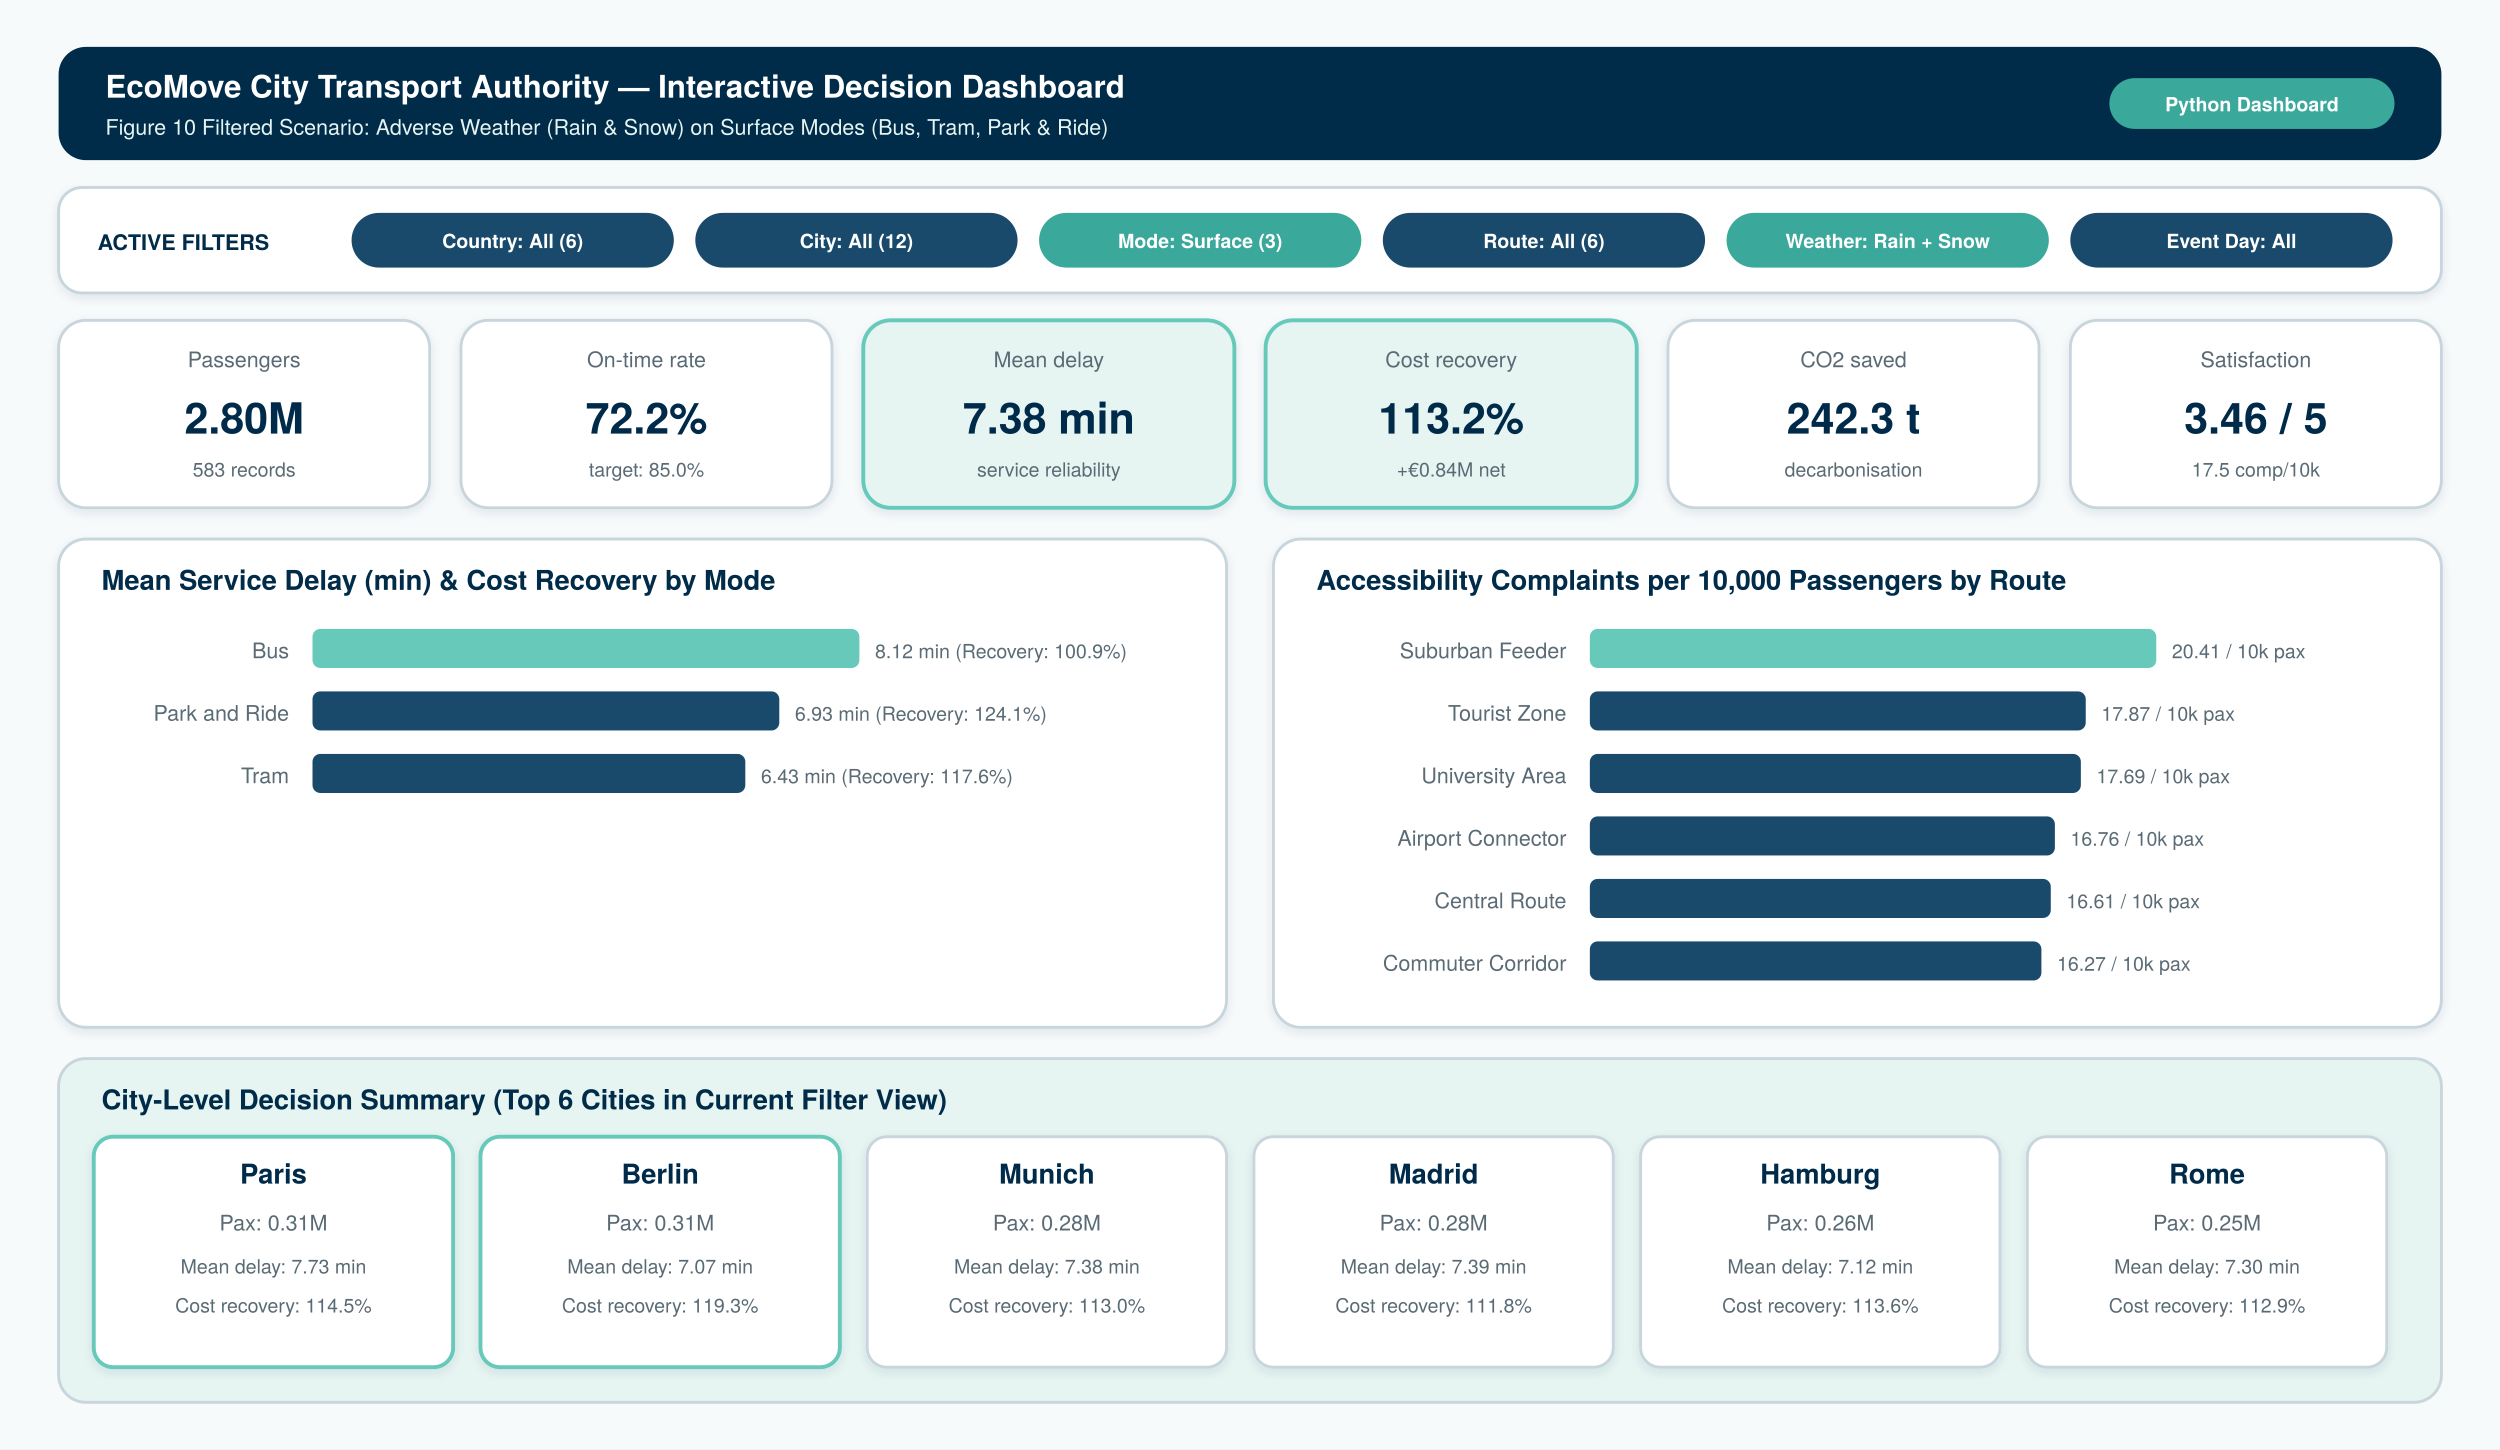
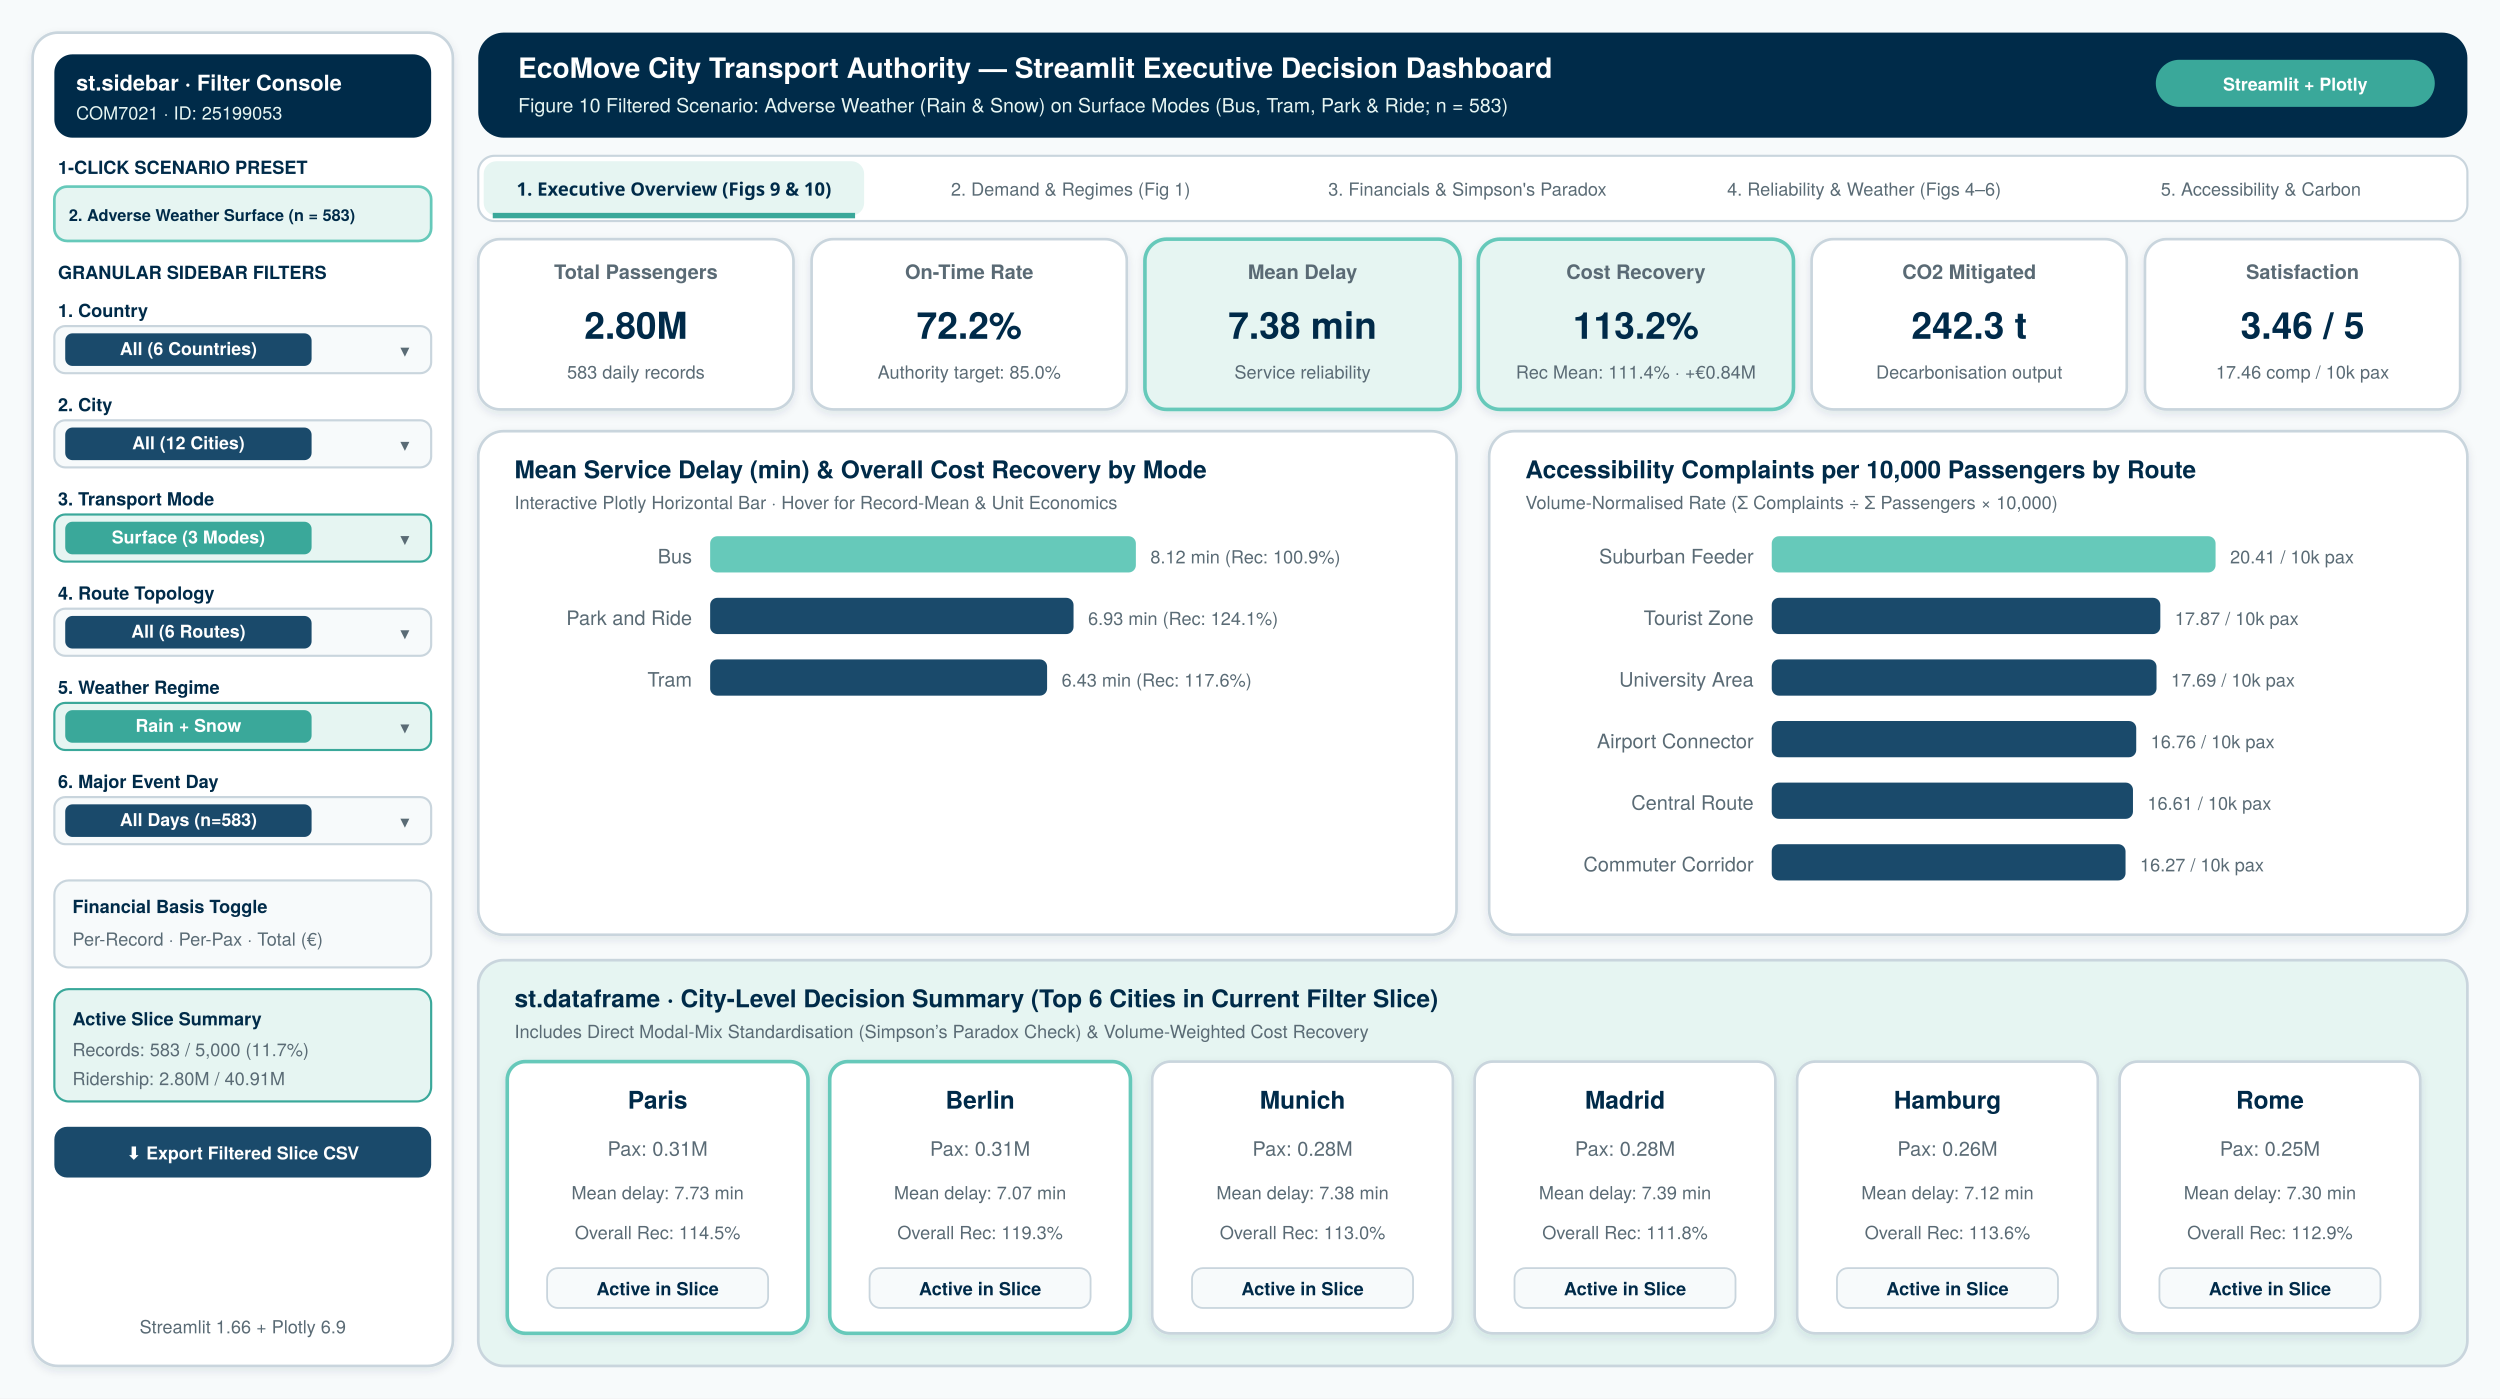
- <svg xmlns="http://www.w3.org/2000/svg" width="1280" height="742" viewBox="0 0 1280 742">
-   <rect width="1280" height="742" fill="#F7FAFB" />
+ <svg xmlns="http://www.w3.org/2000/svg" width="1380" height="772" viewBox="0 0 1380 772">
+   <rect width="1380" height="772" fill="#F7FAFB" />
  <defs>
    <filter id="shadow" x="-6%" y="-6%" width="118%" height="118%">
      <feDropShadow dx="0" dy="2" stdDeviation="2.4" flood-color="#002B49" flood-opacity="0.10" />
    </filter>
    <style>
-       .lab { font: 600 14px Aptos, 'Helvetica Neue', sans-serif; fill: #002B49; }
+       .lab { font: 600 13.5px Aptos, 'Helvetica Neue', sans-serif; fill: #002B49; }
      .labw { font: 600 13px Aptos, 'Helvetica Neue', sans-serif; fill: #FFFFFF; }
      .small { font: 400 11px Aptos, 'Helvetica Neue', sans-serif; fill: #5A6B75; }
      .tiny { font: 400 10px Aptos, 'Helvetica Neue', sans-serif; fill: #5A6B75; }
-       .chip { font: 700 10px Aptos, 'Helvetica Neue', sans-serif; fill: #FFFFFF; }
-       .zone { font: 700 11px Aptos, 'Helvetica Neue', sans-serif; fill: #002B49; }
+       .chip { font: 700 9.8px Aptos, 'Helvetica Neue', sans-serif; fill: #FFFFFF; }
+       .zone { font: 700 10px Aptos, 'Helvetica Neue', sans-serif; fill: #002B49; }
    </style>
  </defs>
-   <rect x="30" y="24" width="1220" height="58" rx="14" fill="#002B49" />
-   <text x="54" y="50" style="font:700 16px Aptos, Helvetica Neue, sans-serif; fill:#FFFFFF;">EcoMove City Transport Authority — Interactive Decision Dashboard</text>
-   <text x="54" y="69" style="font:400 11px Aptos, Helvetica Neue, sans-serif; fill:#E6F5F2;">Figure 10 Filtered Scenario: Adverse Weather (Rain &amp; Snow) on Surface Modes (Bus, Tram, Park &amp; Ride)</text>
-   <rect x="1080" y="40" width="146" height="26" rx="13" fill="#3AA89A" />
-   <text x="1153" y="57" text-anchor="middle" class="chip">Python Dashboard</text>
-   <rect x="30" y="96" width="1220" height="54" rx="12" fill="#FFFFFF" stroke="#C9D5DD" stroke-width="1.5" filter="url(#shadow)" />
-   <text x="50" y="128" class="zone">ACTIVE FILTERS</text>
-   <rect x="180" y="109" width="165" height="28" rx="14" fill="#1A4A6B" />
-   <text x="262.5" y="127" text-anchor="middle" class="chip">Country: All (6)</text>
-   <rect x="356" y="109" width="165" height="28" rx="14" fill="#1A4A6B" />
-   <text x="438.5" y="127" text-anchor="middle" class="chip">City: All (12)</text>
-   <rect x="532" y="109" width="165" height="28" rx="14" fill="#3AA89A" />
-   <text x="614.5" y="127" text-anchor="middle" class="chip">Mode: Surface (3)</text>
-   <rect x="708" y="109" width="165" height="28" rx="14" fill="#1A4A6B" />
-   <text x="790.5" y="127" text-anchor="middle" class="chip">Route: All (6)</text>
-   <rect x="884" y="109" width="165" height="28" rx="14" fill="#3AA89A" />
-   <text x="966.5" y="127" text-anchor="middle" class="chip">Weather: Rain + Snow</text>
-   <rect x="1060" y="109" width="165" height="28" rx="14" fill="#1A4A6B" />
-   <text x="1142.5" y="127" text-anchor="middle" class="chip">Event Day: All</text>
-   <g filter="url(#shadow)">
-     <rect x="30" y="164" width="190" height="96" rx="14" fill="#FFFFFF" stroke="#C9D5DD" stroke-width="1.5" />
-     <text x="125" y="188" text-anchor="middle" class="small">Passengers</text>
-     <text x="125" y="222" text-anchor="middle" style="font:700 22px Aptos, Helvetica Neue, sans-serif; fill:#002B49;">2.80M</text>
-     <text x="125" y="244" text-anchor="middle" class="tiny">583 records</text>
-   </g>
-   <g filter="url(#shadow)">
-     <rect x="236" y="164" width="190" height="96" rx="14" fill="#FFFFFF" stroke="#C9D5DD" stroke-width="1.5" />
-     <text x="331" y="188" text-anchor="middle" class="small">On-time rate</text>
-     <text x="331" y="222" text-anchor="middle" style="font:700 22px Aptos, Helvetica Neue, sans-serif; fill:#002B49;">72.2%</text>
-     <text x="331" y="244" text-anchor="middle" class="tiny">target: 85.0%</text>
-   </g>
-   <g filter="url(#shadow)">
-     <rect x="442" y="164" width="190" height="96" rx="14" fill="#E6F5F2" stroke="#66C9BA" stroke-width="2.0" />
-     <text x="537" y="188" text-anchor="middle" class="small">Mean delay</text>
-     <text x="537" y="222" text-anchor="middle" style="font:700 22px Aptos, Helvetica Neue, sans-serif; fill:#002B49;">7.38 min</text>
-     <text x="537" y="244" text-anchor="middle" class="tiny">service reliability</text>
-   </g>
-   <g filter="url(#shadow)">
-     <rect x="648" y="164" width="190" height="96" rx="14" fill="#E6F5F2" stroke="#66C9BA" stroke-width="2.0" />
-     <text x="743" y="188" text-anchor="middle" class="small">Cost recovery</text>
-     <text x="743" y="222" text-anchor="middle" style="font:700 22px Aptos, Helvetica Neue, sans-serif; fill:#002B49;">113.2%</text>
-     <text x="743" y="244" text-anchor="middle" class="tiny">+€0.84M net</text>
-   </g>
-   <g filter="url(#shadow)">
-     <rect x="854" y="164" width="190" height="96" rx="14" fill="#FFFFFF" stroke="#C9D5DD" stroke-width="1.5" />
-     <text x="949" y="188" text-anchor="middle" class="small">CO2 saved</text>
-     <text x="949" y="222" text-anchor="middle" style="font:700 22px Aptos, Helvetica Neue, sans-serif; fill:#002B49;">242.3 t</text>
-     <text x="949" y="244" text-anchor="middle" class="tiny">decarbonisation</text>
-   </g>
-   <g filter="url(#shadow)">
-     <rect x="1060" y="164" width="190" height="96" rx="14" fill="#FFFFFF" stroke="#C9D5DD" stroke-width="1.5" />
-     <text x="1155" y="188" text-anchor="middle" class="small">Satisfaction</text>
-     <text x="1155" y="222" text-anchor="middle" style="font:700 22px Aptos, Helvetica Neue, sans-serif; fill:#002B49;">3.46 / 5</text>
-     <text x="1155" y="244" text-anchor="middle" class="tiny">17.5 comp/10k</text>
-   </g>
-   <rect x="30" y="276" width="598" height="250" rx="14" fill="#FFFFFF" stroke="#C9D5DD" stroke-width="1.5" filter="url(#shadow)" />
-   <text x="52" y="302" class="lab">Mean Service Delay (min) &amp; Cost Recovery by Mode</text>
-   <text x="148" y="337" text-anchor="end" class="small">Bus</text>
-   <rect x="160" y="322" width="280.0" height="20" rx="4" fill="#66C9BA" />
-   <text x="448.0" y="337" class="tiny">8.12 min  (Recovery: 100.9%)</text>
-   <text x="148" y="369" text-anchor="end" class="small">Park and Ride</text>
-   <rect x="160" y="354" width="239.0" height="20" rx="4" fill="#1A4A6B" />
-   <text x="407.0" y="369" class="tiny">6.93 min  (Recovery: 124.1%)</text>
-   <text x="148" y="401" text-anchor="end" class="small">Tram</text>
-   <rect x="160" y="386" width="221.6" height="20" rx="4" fill="#1A4A6B" />
-   <text x="389.6" y="401" class="tiny">6.43 min  (Recovery: 117.6%)</text>
-   <rect x="652" y="276" width="598" height="250" rx="14" fill="#FFFFFF" stroke="#C9D5DD" stroke-width="1.5" filter="url(#shadow)" />
-   <text x="674" y="302" class="lab">Accessibility Complaints per 10,000 Passengers by Route</text>
-   <text x="802" y="337" text-anchor="end" class="small">Suburban Feeder</text>
-   <rect x="814" y="322" width="290.0" height="20" rx="4" fill="#66C9BA" />
-   <text x="1112.0" y="337" class="tiny">20.41 / 10k pax</text>
-   <text x="802" y="369" text-anchor="end" class="small">Tourist Zone</text>
-   <rect x="814" y="354" width="253.9" height="20" rx="4" fill="#1A4A6B" />
-   <text x="1075.9" y="369" class="tiny">17.87 / 10k pax</text>
-   <text x="802" y="401" text-anchor="end" class="small">University Area</text>
-   <rect x="814" y="386" width="251.4" height="20" rx="4" fill="#1A4A6B" />
-   <text x="1073.4" y="401" class="tiny">17.69 / 10k pax</text>
-   <text x="802" y="433" text-anchor="end" class="small">Airport Connector</text>
-   <rect x="814" y="418" width="238.1" height="20" rx="4" fill="#1A4A6B" />
-   <text x="1060.1" y="433" class="tiny">16.76 / 10k pax</text>
-   <text x="802" y="465" text-anchor="end" class="small">Central Route</text>
-   <rect x="814" y="450" width="236.0" height="20" rx="4" fill="#1A4A6B" />
-   <text x="1058.0" y="465" class="tiny">16.61 / 10k pax</text>
-   <text x="802" y="497" text-anchor="end" class="small">Commuter Corridor</text>
-   <rect x="814" y="482" width="231.2" height="20" rx="4" fill="#1A4A6B" />
-   <text x="1053.2" y="497" class="tiny">16.27 / 10k pax</text>
-   <rect x="30" y="542" width="1220" height="176" rx="14" fill="#E6F5F2" stroke="#C9D5DD" stroke-width="1.5" />
-   <text x="52" y="568" class="lab">City-Level Decision Summary (Top 6 Cities in Current Filter View)</text>
-   <g filter="url(#shadow)">
-     <rect x="48" y="582" width="184" height="118" rx="10" fill="#FFFFFF" stroke="#66C9BA" stroke-width="2.0" />
-     <text x="140" y="606" text-anchor="middle" class="lab">Paris</text>
-     <text x="140" y="630" text-anchor="middle" class="small">Pax: 0.31M</text>
-     <text x="140" y="652" text-anchor="middle" class="tiny">Mean delay: 7.73 min</text>
-     <text x="140" y="672" text-anchor="middle" class="tiny">Cost recovery: 114.5%</text>
-   </g>
-   <g filter="url(#shadow)">
-     <rect x="246" y="582" width="184" height="118" rx="10" fill="#FFFFFF" stroke="#66C9BA" stroke-width="2.0" />
-     <text x="338" y="606" text-anchor="middle" class="lab">Berlin</text>
-     <text x="338" y="630" text-anchor="middle" class="small">Pax: 0.31M</text>
-     <text x="338" y="652" text-anchor="middle" class="tiny">Mean delay: 7.07 min</text>
-     <text x="338" y="672" text-anchor="middle" class="tiny">Cost recovery: 119.3%</text>
-   </g>
-   <g filter="url(#shadow)">
-     <rect x="444" y="582" width="184" height="118" rx="10" fill="#FFFFFF" stroke="#C9D5DD" stroke-width="1.5" />
-     <text x="536" y="606" text-anchor="middle" class="lab">Munich</text>
-     <text x="536" y="630" text-anchor="middle" class="small">Pax: 0.28M</text>
-     <text x="536" y="652" text-anchor="middle" class="tiny">Mean delay: 7.38 min</text>
-     <text x="536" y="672" text-anchor="middle" class="tiny">Cost recovery: 113.0%</text>
-   </g>
-   <g filter="url(#shadow)">
-     <rect x="642" y="582" width="184" height="118" rx="10" fill="#FFFFFF" stroke="#C9D5DD" stroke-width="1.5" />
-     <text x="734" y="606" text-anchor="middle" class="lab">Madrid</text>
-     <text x="734" y="630" text-anchor="middle" class="small">Pax: 0.28M</text>
-     <text x="734" y="652" text-anchor="middle" class="tiny">Mean delay: 7.39 min</text>
-     <text x="734" y="672" text-anchor="middle" class="tiny">Cost recovery: 111.8%</text>
-   </g>
-   <g filter="url(#shadow)">
-     <rect x="840" y="582" width="184" height="118" rx="10" fill="#FFFFFF" stroke="#C9D5DD" stroke-width="1.5" />
-     <text x="932" y="606" text-anchor="middle" class="lab">Hamburg</text>
-     <text x="932" y="630" text-anchor="middle" class="small">Pax: 0.26M</text>
-     <text x="932" y="652" text-anchor="middle" class="tiny">Mean delay: 7.12 min</text>
-     <text x="932" y="672" text-anchor="middle" class="tiny">Cost recovery: 113.6%</text>
-   </g>
-   <g filter="url(#shadow)">
-     <rect x="1038" y="582" width="184" height="118" rx="10" fill="#FFFFFF" stroke="#C9D5DD" stroke-width="1.5" />
-     <text x="1130" y="606" text-anchor="middle" class="lab">Rome</text>
-     <text x="1130" y="630" text-anchor="middle" class="small">Pax: 0.25M</text>
-     <text x="1130" y="652" text-anchor="middle" class="tiny">Mean delay: 7.30 min</text>
-     <text x="1130" y="672" text-anchor="middle" class="tiny">Cost recovery: 112.9%</text>
+   <rect x="18" y="18" width="232" height="736" rx="14" fill="#FFFFFF" stroke="#C9D5DD" stroke-width="1.5" filter="url(#shadow)" />
+   <rect x="30" y="30" width="208" height="46" rx="10" fill="#002B49" />
+   <text x="42" y="50" style="font:700 12px Aptos, Helvetica Neue, sans-serif; fill:#FFFFFF;">st.sidebar · Filter Console</text>
+   <text x="42" y="66" style="font:400 10px Aptos, Helvetica Neue, sans-serif; fill:#E6F5F2;">COM7021 · ID: 25199053</text>
+   <text x="32" y="96" class="zone">1-CLICK SCENARIO PRESET</text>
+   <rect x="30" y="103" width="208" height="30" rx="7" fill="#E6F5F2" stroke="#66C9BA" stroke-width="1.5" />
+   <text x="38" y="122" style="font:700 9.0px Aptos, Helvetica Neue, sans-serif; fill:#002B49;">2. Adverse Weather Surface (n = 583)</text>
+   <text x="32" y="154" class="zone">GRANULAR SIDEBAR FILTERS</text>
+   <text x="32" y="175" class="tiny" style="font-weight:700;fill:#002B49;">1. Country</text>
+   <rect x="30" y="180" width="208" height="26" rx="6" fill="#F7FAFB" stroke="#C9D5DD" stroke-width="1.2" />
+   <rect x="36" y="184" width="136" height="18" rx="4" fill="#1A4A6B" />
+   <text x="104" y="196" text-anchor="middle" class="chip">All (6 Countries)</text>
+   <text x="226" y="197" text-anchor="end" class="tiny">▾</text>
+   <text x="32" y="227" class="tiny" style="font-weight:700;fill:#002B49;">2. City</text>
+   <rect x="30" y="232" width="208" height="26" rx="6" fill="#F7FAFB" stroke="#C9D5DD" stroke-width="1.2" />
+   <rect x="36" y="236" width="136" height="18" rx="4" fill="#1A4A6B" />
+   <text x="104" y="248" text-anchor="middle" class="chip">All (12 Cities)</text>
+   <text x="226" y="249" text-anchor="end" class="tiny">▾</text>
+   <text x="32" y="279" class="tiny" style="font-weight:700;fill:#002B49;">3. Transport Mode</text>
+   <rect x="30" y="284" width="208" height="26" rx="6" fill="#E6F5F2" stroke="#3AA89A" stroke-width="1.2" />
+   <rect x="36" y="288" width="136" height="18" rx="4" fill="#3AA89A" />
+   <text x="104" y="300" text-anchor="middle" class="chip">Surface (3 Modes)</text>
+   <text x="226" y="301" text-anchor="end" class="tiny">▾</text>
+   <text x="32" y="331" class="tiny" style="font-weight:700;fill:#002B49;">4. Route Topology</text>
+   <rect x="30" y="336" width="208" height="26" rx="6" fill="#F7FAFB" stroke="#C9D5DD" stroke-width="1.2" />
+   <rect x="36" y="340" width="136" height="18" rx="4" fill="#1A4A6B" />
+   <text x="104" y="352" text-anchor="middle" class="chip">All (6 Routes)</text>
+   <text x="226" y="353" text-anchor="end" class="tiny">▾</text>
+   <text x="32" y="383" class="tiny" style="font-weight:700;fill:#002B49;">5. Weather Regime</text>
+   <rect x="30" y="388" width="208" height="26" rx="6" fill="#E6F5F2" stroke="#3AA89A" stroke-width="1.2" />
+   <rect x="36" y="392" width="136" height="18" rx="4" fill="#3AA89A" />
+   <text x="104" y="404" text-anchor="middle" class="chip">Rain + Snow</text>
+   <text x="226" y="405" text-anchor="end" class="tiny">▾</text>
+   <text x="32" y="435" class="tiny" style="font-weight:700;fill:#002B49;">6. Major Event Day</text>
+   <rect x="30" y="440" width="208" height="26" rx="6" fill="#F7FAFB" stroke="#C9D5DD" stroke-width="1.2" />
+   <rect x="36" y="444" width="136" height="18" rx="4" fill="#1A4A6B" />
+   <text x="104" y="456" text-anchor="middle" class="chip">All Days (n=583)</text>
+   <text x="226" y="457" text-anchor="end" class="tiny">▾</text>
+   <rect x="30" y="486" width="208" height="48" rx="8" fill="#F7FAFB" stroke="#C9D5DD" stroke-width="1.2" />
+   <text x="40" y="504" class="tiny" style="font-weight:700;fill:#002B49;">Financial Basis Toggle</text>
+   <text x="40" y="522" class="tiny">Per-Record · Per-Pax · Total (€)</text>
+   <rect x="30" y="546" width="208" height="62" rx="8" fill="#E6F5F2" stroke="#3AA89A" stroke-width="1.2" />
+   <text x="40" y="566" class="tiny" style="font-weight:700;fill:#002B49;">Active Slice Summary</text>
+   <text x="40" y="583" class="tiny">Records: 583 / 5,000 (11.7%)</text>
+   <text x="40" y="599" class="tiny">Ridership: 2.80M / 40.91M</text>
+   <rect x="30" y="622" width="208" height="28" rx="7" fill="#1A4A6B" />
+   <text x="134" y="640" text-anchor="middle" class="chip">⬇ Export Filtered Slice CSV</text>
+   <text x="134" y="736" text-anchor="middle" class="tiny">Streamlit 1.66 + Plotly 6.9</text>
+   <rect x="264" y="18" width="1098" height="58" rx="14" fill="#002B49" />
+   <text x="286" y="43" style="font:700 15.5px Aptos, Helvetica Neue, sans-serif; fill:#FFFFFF;">EcoMove City Transport Authority — Streamlit Executive Decision Dashboard</text>
+   <text x="286" y="62" style="font:400 10.8px Aptos, Helvetica Neue, sans-serif; fill:#E6F5F2;">Figure 10 Filtered Scenario: Adverse Weather (Rain &amp; Snow) on Surface Modes (Bus, Tram, Park &amp; Ride; n = 583)</text>
+   <rect x="1190" y="33" width="154" height="26" rx="13" fill="#3AA89A" />
+   <text x="1267" y="50" text-anchor="middle" class="chip">Streamlit + Plotly</text>
+   <rect x="264" y="86" width="1098" height="36" rx="9" fill="#FFFFFF" stroke="#C9D5DD" stroke-width="1.2" />
+   <rect x="267" y="89" width="210" height="30" rx="7" fill="#E6F5F2" />
+   <line x1="272" y1="119" x2="472" y2="119" stroke="#3AA89A" stroke-width="3" />
+   <text x="372.0" y="108" text-anchor="middle" style="font:700 10.2px Aptos, sans-serif; fill:#002B49;">1. Executive Overview (Figs 9 &amp; 10)</text>
+   <text x="591.0" y="108" text-anchor="middle" class="tiny">2. Demand &amp; Regimes (Fig 1)</text>
+   <text x="810.0" y="108" text-anchor="middle" class="tiny">3. Financials &amp; Simpson's Paradox</text>
+   <text x="1029.0" y="108" text-anchor="middle" class="tiny">4. Reliability &amp; Weather (Figs 4–6)</text>
+   <text x="1248.0" y="108" text-anchor="middle" class="tiny">5. Accessibility &amp; Carbon</text>
+   <g filter="url(#shadow)">
+     <rect x="264" y="132" width="174" height="94" rx="12" fill="#FFFFFF" stroke="#C9D5DD" stroke-width="1.5" />
+     <text x="351" y="154" text-anchor="middle" class="small" style="font-weight:700;">Total Passengers</text>
+     <text x="351" y="187" text-anchor="middle" style="font:700 20.5px Aptos, Helvetica Neue, sans-serif; fill:#002B49;">2.80M</text>
+     <text x="351" y="209" text-anchor="middle" class="tiny">583 daily records</text>
+   </g>
+   <g filter="url(#shadow)">
+     <rect x="448" y="132" width="174" height="94" rx="12" fill="#FFFFFF" stroke="#C9D5DD" stroke-width="1.5" />
+     <text x="535" y="154" text-anchor="middle" class="small" style="font-weight:700;">On-Time Rate</text>
+     <text x="535" y="187" text-anchor="middle" style="font:700 20.5px Aptos, Helvetica Neue, sans-serif; fill:#002B49;">72.2%</text>
+     <text x="535" y="209" text-anchor="middle" class="tiny">Authority target: 85.0%</text>
+   </g>
+   <g filter="url(#shadow)">
+     <rect x="632" y="132" width="174" height="94" rx="12" fill="#E6F5F2" stroke="#66C9BA" stroke-width="2.0" />
+     <text x="719" y="154" text-anchor="middle" class="small" style="font-weight:700;">Mean Delay</text>
+     <text x="719" y="187" text-anchor="middle" style="font:700 20.5px Aptos, Helvetica Neue, sans-serif; fill:#002B49;">7.38 min</text>
+     <text x="719" y="209" text-anchor="middle" class="tiny">Service reliability</text>
+   </g>
+   <g filter="url(#shadow)">
+     <rect x="816" y="132" width="174" height="94" rx="12" fill="#E6F5F2" stroke="#66C9BA" stroke-width="2.0" />
+     <text x="903" y="154" text-anchor="middle" class="small" style="font-weight:700;">Cost Recovery</text>
+     <text x="903" y="187" text-anchor="middle" style="font:700 20.5px Aptos, Helvetica Neue, sans-serif; fill:#002B49;">113.2%</text>
+     <text x="903" y="209" text-anchor="middle" class="tiny">Rec Mean: 111.4% · +€0.84M</text>
+   </g>
+   <g filter="url(#shadow)">
+     <rect x="1000" y="132" width="174" height="94" rx="12" fill="#FFFFFF" stroke="#C9D5DD" stroke-width="1.5" />
+     <text x="1087" y="154" text-anchor="middle" class="small" style="font-weight:700;">CO2 Mitigated</text>
+     <text x="1087" y="187" text-anchor="middle" style="font:700 20.5px Aptos, Helvetica Neue, sans-serif; fill:#002B49;">242.3 t</text>
+     <text x="1087" y="209" text-anchor="middle" class="tiny">Decarbonisation output</text>
+   </g>
+   <g filter="url(#shadow)">
+     <rect x="1184" y="132" width="174" height="94" rx="12" fill="#FFFFFF" stroke="#C9D5DD" stroke-width="1.5" />
+     <text x="1271" y="154" text-anchor="middle" class="small" style="font-weight:700;">Satisfaction</text>
+     <text x="1271" y="187" text-anchor="middle" style="font:700 20.5px Aptos, Helvetica Neue, sans-serif; fill:#002B49;">3.46 / 5</text>
+     <text x="1271" y="209" text-anchor="middle" class="tiny">17.46 comp / 10k pax</text>
+   </g>
+   <rect x="264" y="238" width="540" height="278" rx="14" fill="#FFFFFF" stroke="#C9D5DD" stroke-width="1.5" filter="url(#shadow)" />
+   <text x="284" y="264" class="lab">Mean Service Delay (min) &amp; Overall Cost Recovery by Mode</text>
+   <text x="284" y="281" class="tiny">Interactive Plotly Horizontal Bar · Hover for Record-Mean &amp; Unit Economics</text>
+   <text x="382" y="311" text-anchor="end" class="small">Bus</text>
+   <rect x="392" y="296" width="235.0" height="20" rx="4" fill="#66C9BA" />
+   <text x="635.0" y="311" class="tiny">8.12 min  (Rec: 100.9%)</text>
+   <text x="382" y="345" text-anchor="end" class="small">Park and Ride</text>
+   <rect x="392" y="330" width="200.6" height="20" rx="4" fill="#1A4A6B" />
+   <text x="600.6" y="345" class="tiny">6.93 min  (Rec: 124.1%)</text>
+   <text x="382" y="379" text-anchor="end" class="small">Tram</text>
+   <rect x="392" y="364" width="186.0" height="20" rx="4" fill="#1A4A6B" />
+   <text x="586.0" y="379" class="tiny">6.43 min  (Rec: 117.6%)</text>
+   <rect x="822" y="238" width="540" height="278" rx="14" fill="#FFFFFF" stroke="#C9D5DD" stroke-width="1.5" filter="url(#shadow)" />
+   <text x="842" y="264" class="lab">Accessibility Complaints per 10,000 Passengers by Route</text>
+   <text x="842" y="281" class="tiny">Volume-Normalised Rate (Σ Complaints ÷ Σ Passengers × 10,000)</text>
+   <text x="968" y="311" text-anchor="end" class="small">Suburban Feeder</text>
+   <rect x="978" y="296" width="245.0" height="20" rx="4" fill="#66C9BA" />
+   <text x="1231.0" y="311" class="tiny">20.41 / 10k pax</text>
+   <text x="968" y="345" text-anchor="end" class="small">Tourist Zone</text>
+   <rect x="978" y="330" width="214.5" height="20" rx="4" fill="#1A4A6B" />
+   <text x="1200.5" y="345" class="tiny">17.87 / 10k pax</text>
+   <text x="968" y="379" text-anchor="end" class="small">University Area</text>
+   <rect x="978" y="364" width="212.4" height="20" rx="4" fill="#1A4A6B" />
+   <text x="1198.4" y="379" class="tiny">17.69 / 10k pax</text>
+   <text x="968" y="413" text-anchor="end" class="small">Airport Connector</text>
+   <rect x="978" y="398" width="201.2" height="20" rx="4" fill="#1A4A6B" />
+   <text x="1187.2" y="413" class="tiny">16.76 / 10k pax</text>
+   <text x="968" y="447" text-anchor="end" class="small">Central Route</text>
+   <rect x="978" y="432" width="199.4" height="20" rx="4" fill="#1A4A6B" />
+   <text x="1185.4" y="447" class="tiny">16.61 / 10k pax</text>
+   <text x="968" y="481" text-anchor="end" class="small">Commuter Corridor</text>
+   <rect x="978" y="466" width="195.3" height="20" rx="4" fill="#1A4A6B" />
+   <text x="1181.3" y="481" class="tiny">16.27 / 10k pax</text>
+   <rect x="264" y="530" width="1098" height="224" rx="14" fill="#E6F5F2" stroke="#C9D5DD" stroke-width="1.5" />
+   <text x="284" y="556" class="lab">st.dataframe · City-Level Decision Summary (Top 6 Cities in Current Filter Slice)</text>
+   <text x="284" y="573" class="tiny">Includes Direct Modal-Mix Standardisation (Simpson’s Paradox Check) &amp; Volume-Weighted Cost Recovery</text>
+   <g filter="url(#shadow)">
+     <rect x="280" y="586" width="166" height="150" rx="10" fill="#FFFFFF" stroke="#66C9BA" stroke-width="2.0" />
+     <text x="363" y="612" text-anchor="middle" class="lab">Paris</text>
+     <text x="363" y="638" text-anchor="middle" class="small">Pax: 0.31M</text>
+     <text x="363" y="662" text-anchor="middle" class="tiny">Mean delay: 7.73 min</text>
+     <text x="363" y="684" text-anchor="middle" class="tiny">Overall Rec: 114.5%</text>
+     <rect x="302" y="700" width="122" height="22" rx="6" fill="#F7FAFB" stroke="#C9D5DD" stroke-width="1" />
+     <text x="363" y="715" text-anchor="middle" class="tiny" style="font-weight:700;fill:#002B49;">Active in Slice</text>
+   </g>
+   <g filter="url(#shadow)">
+     <rect x="458" y="586" width="166" height="150" rx="10" fill="#FFFFFF" stroke="#66C9BA" stroke-width="2.0" />
+     <text x="541" y="612" text-anchor="middle" class="lab">Berlin</text>
+     <text x="541" y="638" text-anchor="middle" class="small">Pax: 0.31M</text>
+     <text x="541" y="662" text-anchor="middle" class="tiny">Mean delay: 7.07 min</text>
+     <text x="541" y="684" text-anchor="middle" class="tiny">Overall Rec: 119.3%</text>
+     <rect x="480" y="700" width="122" height="22" rx="6" fill="#F7FAFB" stroke="#C9D5DD" stroke-width="1" />
+     <text x="541" y="715" text-anchor="middle" class="tiny" style="font-weight:700;fill:#002B49;">Active in Slice</text>
+   </g>
+   <g filter="url(#shadow)">
+     <rect x="636" y="586" width="166" height="150" rx="10" fill="#FFFFFF" stroke="#C9D5DD" stroke-width="1.5" />
+     <text x="719" y="612" text-anchor="middle" class="lab">Munich</text>
+     <text x="719" y="638" text-anchor="middle" class="small">Pax: 0.28M</text>
+     <text x="719" y="662" text-anchor="middle" class="tiny">Mean delay: 7.38 min</text>
+     <text x="719" y="684" text-anchor="middle" class="tiny">Overall Rec: 113.0%</text>
+     <rect x="658" y="700" width="122" height="22" rx="6" fill="#F7FAFB" stroke="#C9D5DD" stroke-width="1" />
+     <text x="719" y="715" text-anchor="middle" class="tiny" style="font-weight:700;fill:#002B49;">Active in Slice</text>
+   </g>
+   <g filter="url(#shadow)">
+     <rect x="814" y="586" width="166" height="150" rx="10" fill="#FFFFFF" stroke="#C9D5DD" stroke-width="1.5" />
+     <text x="897" y="612" text-anchor="middle" class="lab">Madrid</text>
+     <text x="897" y="638" text-anchor="middle" class="small">Pax: 0.28M</text>
+     <text x="897" y="662" text-anchor="middle" class="tiny">Mean delay: 7.39 min</text>
+     <text x="897" y="684" text-anchor="middle" class="tiny">Overall Rec: 111.8%</text>
+     <rect x="836" y="700" width="122" height="22" rx="6" fill="#F7FAFB" stroke="#C9D5DD" stroke-width="1" />
+     <text x="897" y="715" text-anchor="middle" class="tiny" style="font-weight:700;fill:#002B49;">Active in Slice</text>
+   </g>
+   <g filter="url(#shadow)">
+     <rect x="992" y="586" width="166" height="150" rx="10" fill="#FFFFFF" stroke="#C9D5DD" stroke-width="1.5" />
+     <text x="1075" y="612" text-anchor="middle" class="lab">Hamburg</text>
+     <text x="1075" y="638" text-anchor="middle" class="small">Pax: 0.26M</text>
+     <text x="1075" y="662" text-anchor="middle" class="tiny">Mean delay: 7.12 min</text>
+     <text x="1075" y="684" text-anchor="middle" class="tiny">Overall Rec: 113.6%</text>
+     <rect x="1014" y="700" width="122" height="22" rx="6" fill="#F7FAFB" stroke="#C9D5DD" stroke-width="1" />
+     <text x="1075" y="715" text-anchor="middle" class="tiny" style="font-weight:700;fill:#002B49;">Active in Slice</text>
+   </g>
+   <g filter="url(#shadow)">
+     <rect x="1170" y="586" width="166" height="150" rx="10" fill="#FFFFFF" stroke="#C9D5DD" stroke-width="1.5" />
+     <text x="1253" y="612" text-anchor="middle" class="lab">Rome</text>
+     <text x="1253" y="638" text-anchor="middle" class="small">Pax: 0.25M</text>
+     <text x="1253" y="662" text-anchor="middle" class="tiny">Mean delay: 7.30 min</text>
+     <text x="1253" y="684" text-anchor="middle" class="tiny">Overall Rec: 112.9%</text>
+     <rect x="1192" y="700" width="122" height="22" rx="6" fill="#F7FAFB" stroke="#C9D5DD" stroke-width="1" />
+     <text x="1253" y="715" text-anchor="middle" class="tiny" style="font-weight:700;fill:#002B49;">Active in Slice</text>
  </g>
</svg>
